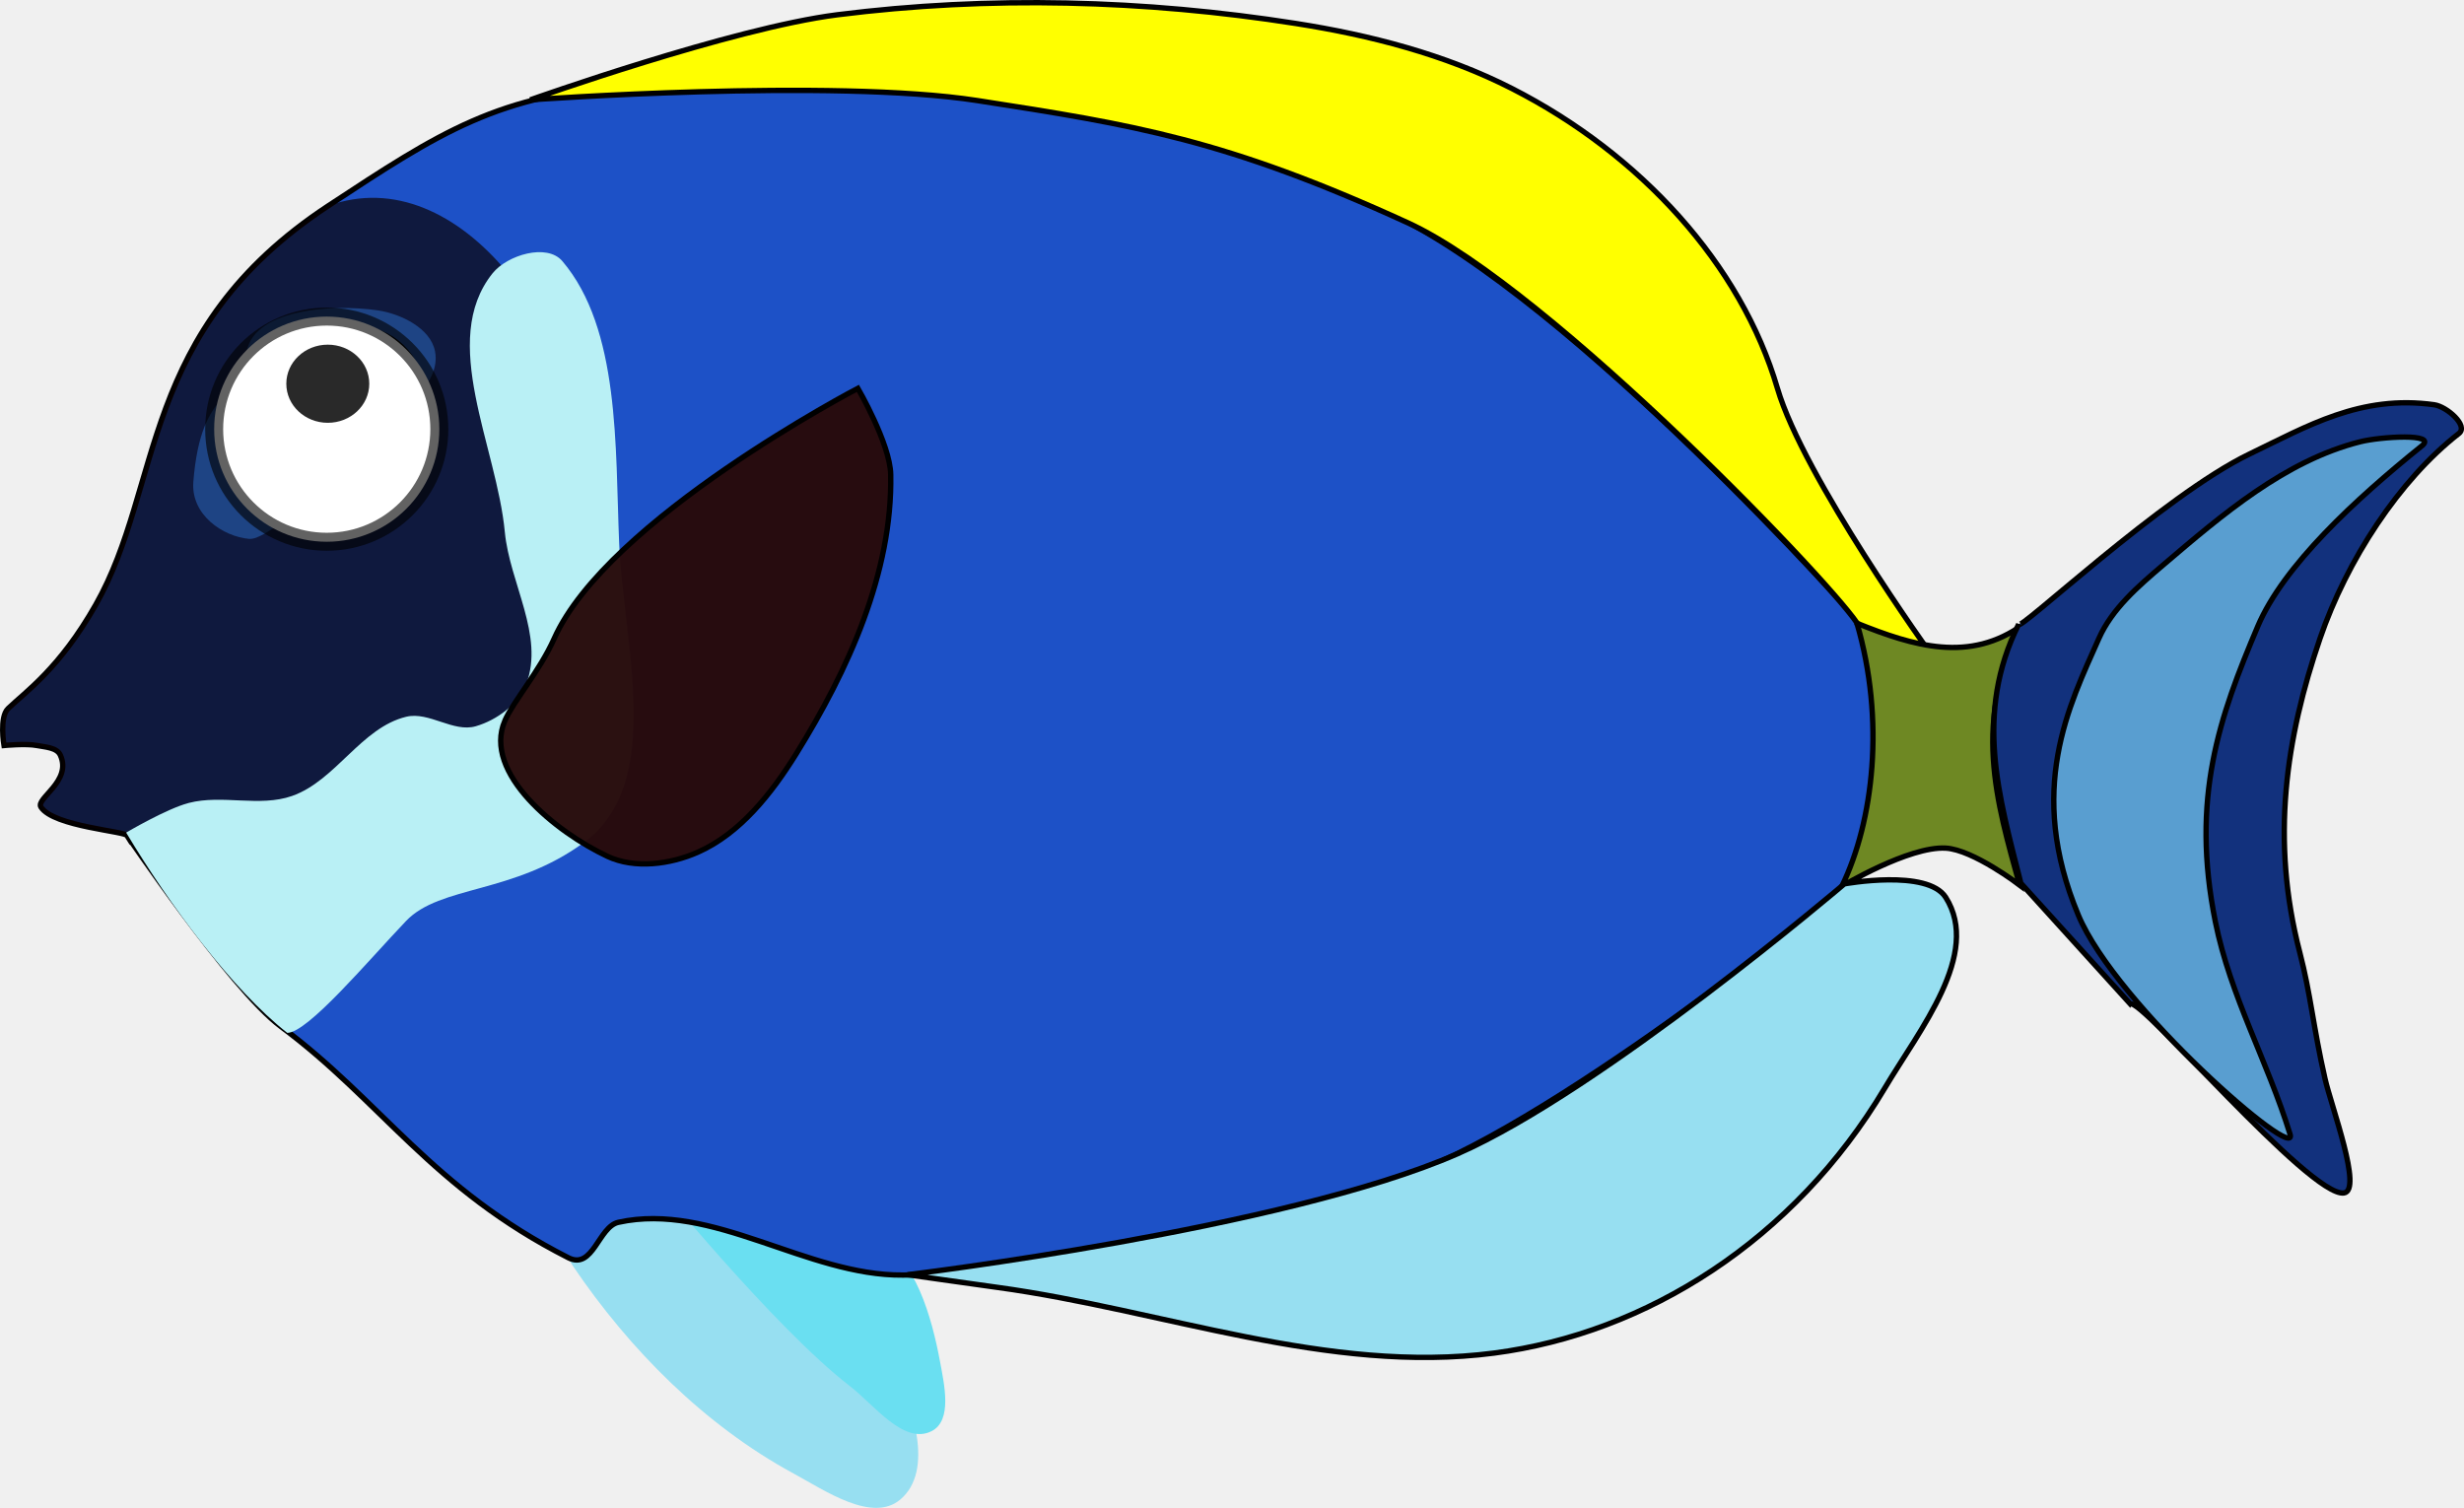
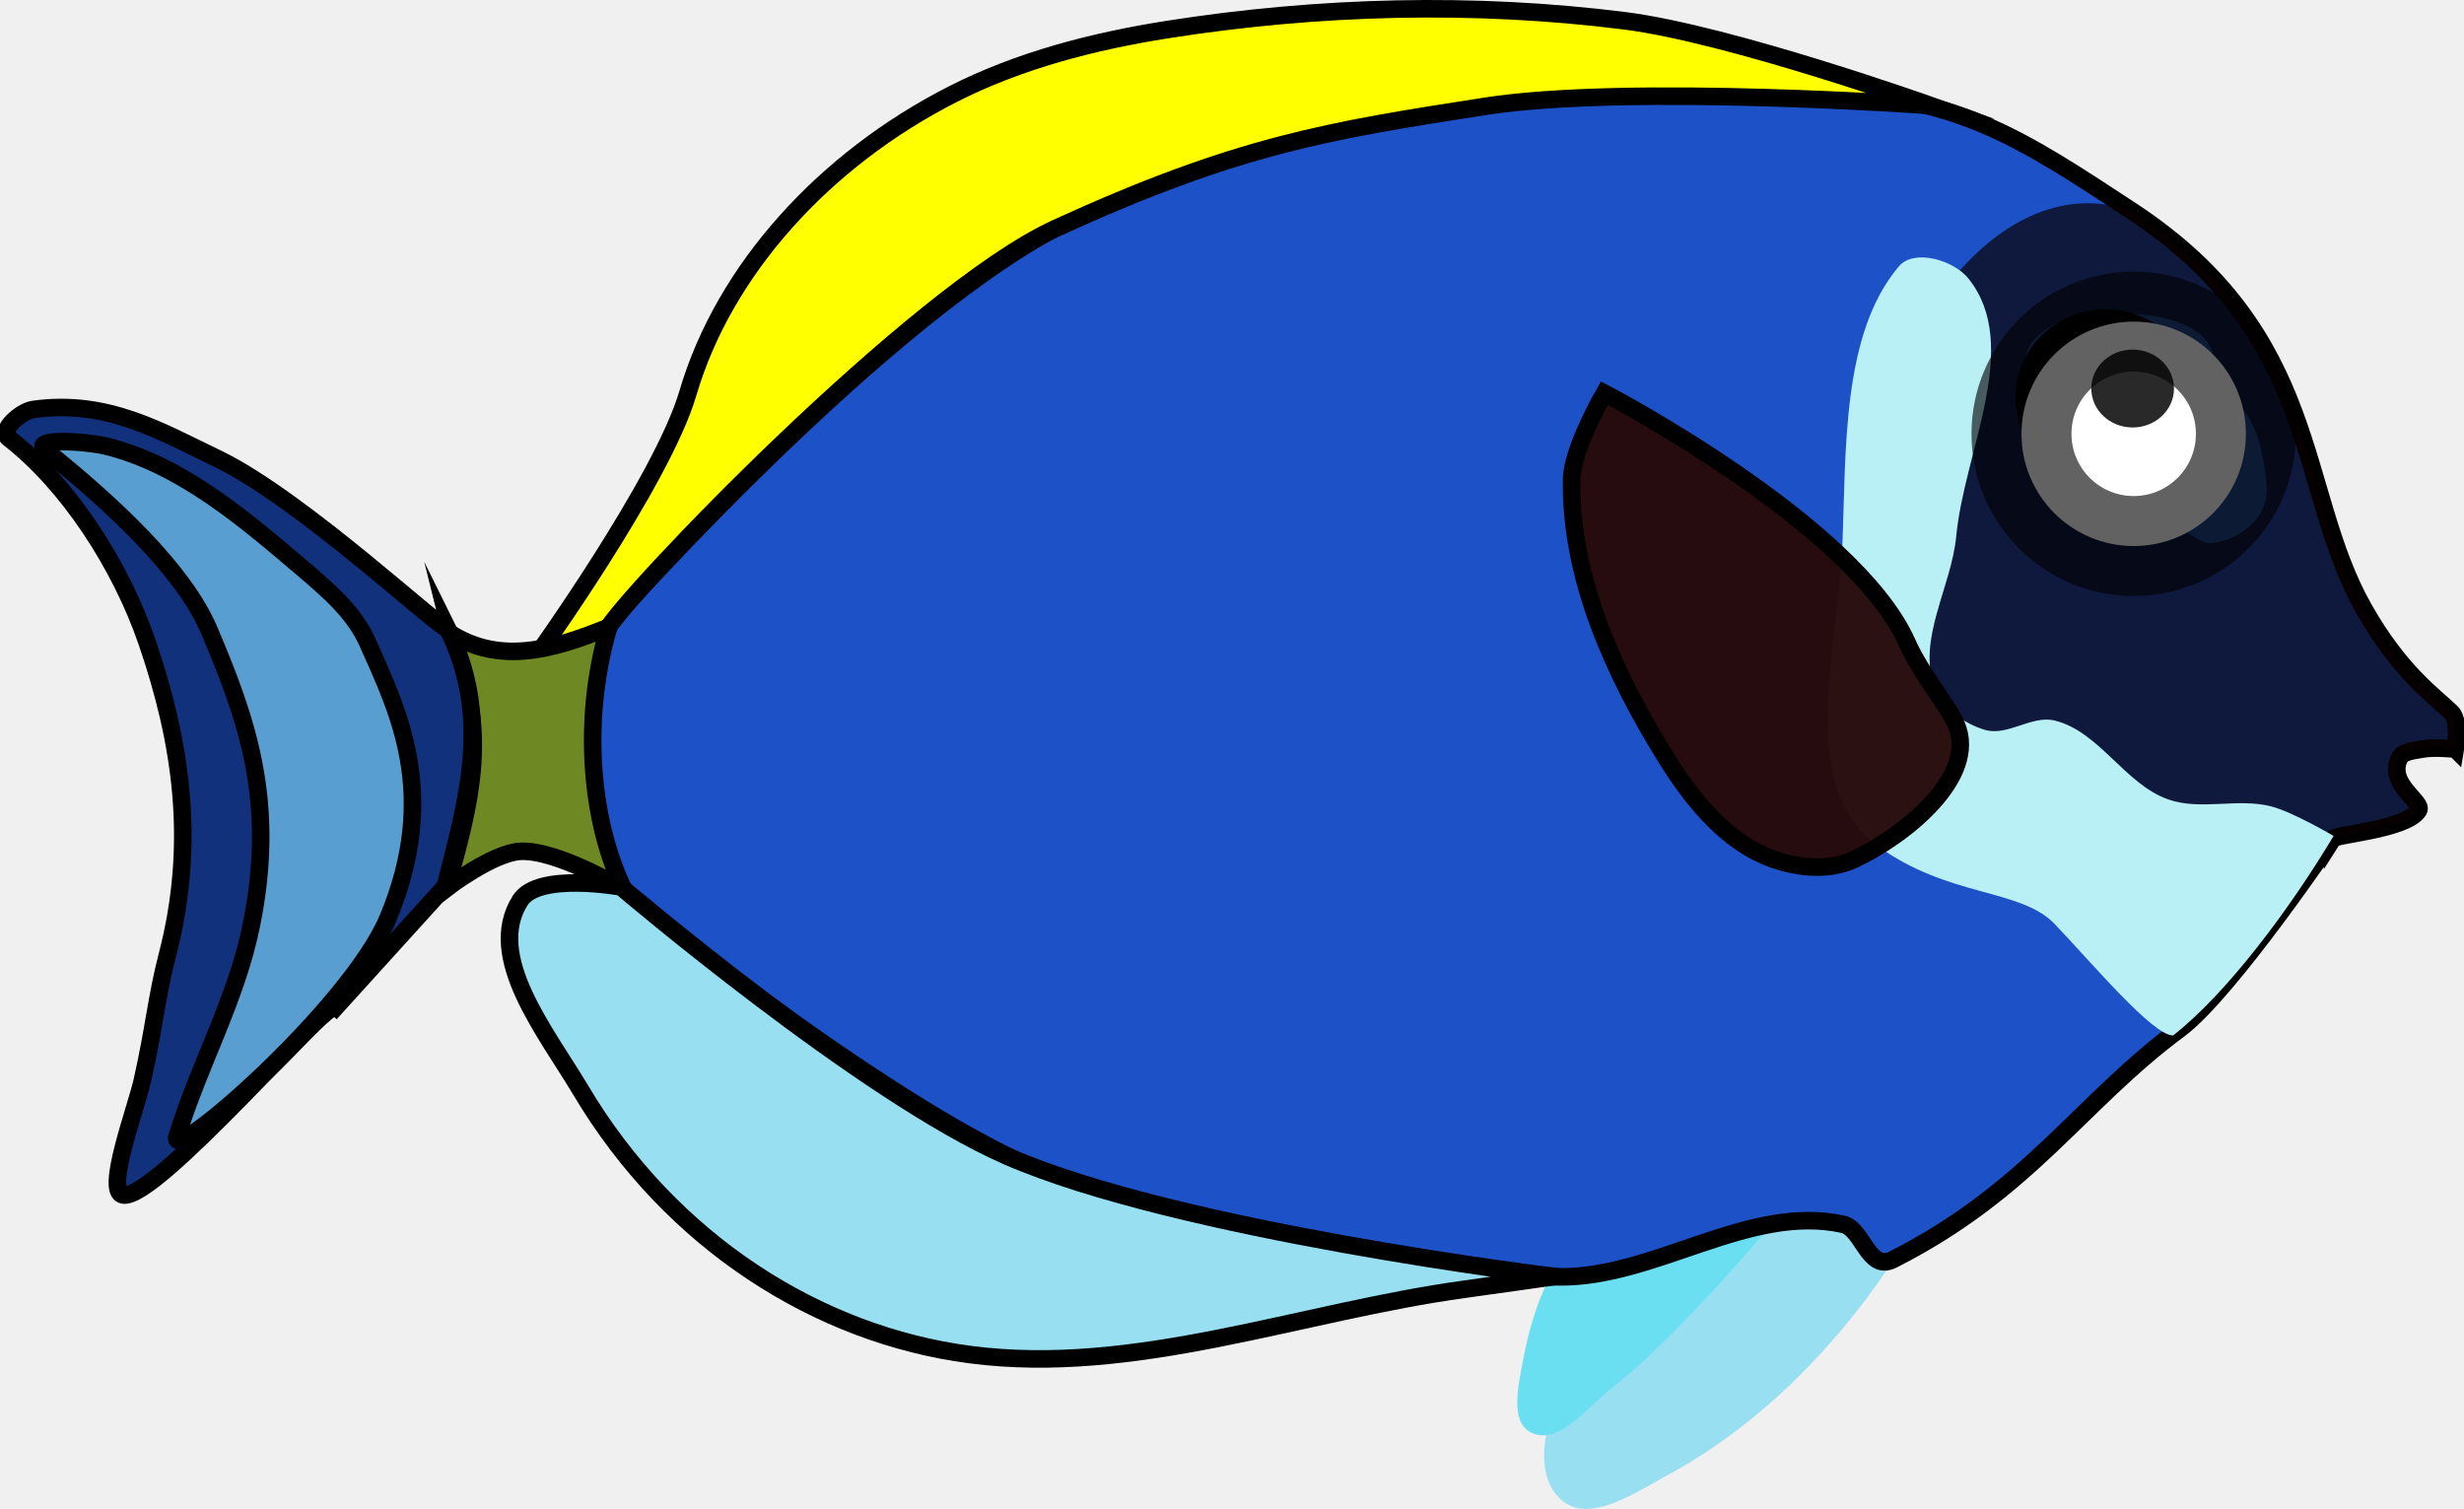
- <svg xmlns="http://www.w3.org/2000/svg" width="140" height="85.672" version="1.1" id="svg1452">
-   <defs id="defs1456" />
-   <g id="imagebot_2" label="Layer 1" transform="matrix(0.3049855,0,0,0.3049855,-0.0480858,-0.2497759)">
-     <path transform="translate(-26.1599,-721.75)" label="Layer 1" fill="#97dff1" fill-rule="evenodd" stroke-width="1px" id="imagebot_19" d="m 143.361,943.62 c 0,0 39.054,16.221 48.893,33.312 4.165,7.235 8.177,19.592 1.8,24.979 -5.244,4.429 -13.969,-1.619 -20.001,-4.894 -16.468,-8.942 -30.433,-23.008 -40.945,-38.521 -2.303,-3.398 -4.513,-11.457 -4.513,-11.457 11.438,-2.378 2.249,-7.515 14.766,-3.418 z" />
-     <path transform="translate(-26.1599,-721.75)" label="Layer 1" fill="#6adff1" fill-rule="evenodd" stroke-width="1px" id="imagebot_18" d="m 190.035,954.406 c 6.651,2.049 9.909,13.709 11.396,21.761 0.793,4.291 2.35,11.004 -1.53,13.001 -5.174,2.663 -10.69,-4.857 -15.296,-8.413 -14.06,-10.854 -36.662,-38.668 -36.662,-38.668 -0.193,0.58 34.448,9.963 42.091,12.318 z" />
-     <path transform="translate(-26.1599,-721.75)" label="Layer 1" fill="#1d51c7" fill-rule="nonzero" stroke="#000000" stroke-width="1px" id="imagebot_17" d="m 27.826,854.567 c 3.279,-3.142 9.601,-7.489 16.323,-19.328 12.643,-22.266 7.861,-50.999 43.33,-74.331 20.716,-13.627 31.745,-20.94 56.748,-22.364 42.433,-2.417 97.599,3.222 140.566,23.484 35.139,16.57 87.95,76.478 87.95,76.478 6.584,17.578 7.276,33.57 0,47.416 0,0 -50.884,41.721 -80.811,54.252 -30.563,12.798 -64.251,19.624 -97.383,19.931 -17.974,0.167 -35.464,-13.687 -53.02,-9.829 -3.721,0.818 -4.725,8.936 -9.329,6.602 -25.476,-12.916 -34.83,-29.189 -53.545,-43.067 -9.486,-7.035 -29.596,-37.026 -28.65,-35.537 0,-0.842 -13.699,-1.676 -16.06,-5.354 -1.024,-1.595 5.845,-4.82 3.609,-9.682 -0.658,-1.431 -2.829,-1.485 -4.374,-1.789 -2.001,-0.394 -6.118,0 -6.118,0 0,0 -0.902,-5.286 0.765,-6.883 z" />
-     <path transform="translate(-26.1599,-721.75)" label="Layer 1" fill="#ffff00" fill-rule="nonzero" stroke="#000000" stroke-width="1px" id="imagebot_16" d="m 372.743,839.386 13.472,5.285 c 0,0 -23.903,-33.187 -28.767,-49.757 -6.762,-23.034 -25.446,-43.618 -49.487,-55.867 -12.478,-6.358 -26.397,-9.935 -40.233,-12.105 -28.133,-4.414 -57.163,-5.191 -85.416,-1.622 -19.629,2.479 -57.199,15.848 -57.199,15.848 0,0 56.249,-4.057 83.293,0.137 29.224,4.531 46.223,7.229 80.185,22.771 26.634,12.188 81.248,69.403 84.151,75.311 z" />
-     <path transform="translate(-26.1599,-721.75)" label="Layer 1" fill="#6e8823" fill-rule="evenodd" stroke="#000000" stroke-width="1px" id="imagebot_15" d="m 372.263,838.68 c 10.531,4.236 21.017,7.485 31.024,0.18 -9.727,17.603 -5.002,33.065 -0.718,48.592 0,0 -8.644,-6.598 -13.766,-6.883 -6.864,-0.382 -19.357,7.12 -19.357,7.12 5.926,-12.2 8.079,-30.949 2.817,-49.01 z" />
-     <path transform="translate(-26.1599,-721.75)" label="Layer 1" fill="#12317d" fill-rule="evenodd" stroke="#000000" stroke-width="1px" id="imagebot_14" d="m 402.397,838.85 c -0.39,1.824 26.949,-23.987 43,-31.7 10.701,-5.142 20.684,-11.1 34.415,-9.177 2.328,0.326 6.444,3.91 4.589,5.353 -11.09,8.627 -20.894,23.644 -25.873,38.193 -6.33,18.495 -9.257,37.419 -3.757,58.524 2.012,7.723 2.489,13.823 4.689,23.479 1.194,5.24 7.057,20.811 3.527,21.289 -6.306,0.855 -38.071,-36.723 -39.769,-35.18 l -20.42,-22.528 c -4.1,-16.252 -8.74,-31.482 -0.401,-48.253 z" />
-     <path transform="translate(-26.1599,-721.75)" label="Layer 1" fill="#599ed0" fill-rule="evenodd" stroke="#000000" stroke-width="1px" id="imagebot_13" d="m 477.518,805.621 c -12.387,9.972 -25.778,22.305 -30.591,33.65 -7.132,16.812 -12.537,32.005 -7.889,55.025 2.815,13.945 9.668,25.842 13.913,39.572 1.767,5.714 -32.405,-23.955 -39.445,-40.823 -9.75,-23.358 -1.712,-39.029 3.824,-51.527 2.461,-5.556 7.38,-9.78 12.007,-13.719 10.988,-9.353 22.714,-19.429 36.709,-22.943 3.717,-0.933 14.457,-1.638 11.472,0.765 z" />
-     <path transform="translate(-26.1599,-721.75)" label="Layer 1" fill="#97dff1" fill-rule="evenodd" stroke="#000000" stroke-width="1px" id="imagebot_12" d="m 369.926,887.228 c 0,0 15.482,-2.845 18.877,2.518 6.652,10.506 -4.837,24.587 -11.357,35.534 -16.892,28.36 -44.407,45.657 -72.769,49.357 -30.853,4.025 -61.71,-8.025 -92.539,-12.236 -5.586,-0.763 -16.748,-2.362 -16.748,-2.362 0,0 70.409,-8.493 102.434,-22.516 26.843,-11.754 72.101,-50.295 72.101,-50.295 z" />
-     <path transform="translate(-26.1599,-721.75)" label="Layer 1" fill="#0a0000" fill-opacity="0.689" fill-rule="evenodd" stroke-width="1px" d="m 27.826,854.567 c 3.279,-3.142 9.601,-7.489 16.323,-19.328 12.643,-22.266 7.861,-50.999 43.33,-74.331 48.681,-17.678 95.341,128.312 -37.474,117.367 0,-0.842 -13.699,-1.676 -16.06,-5.354 -1.024,-1.595 5.845,-4.82 3.609,-9.682 -0.658,-1.431 -2.829,-1.485 -4.374,-1.789 -2.001,-0.394 -6.118,0 -6.118,0 0,0 -0.902,-5.286 0.765,-6.883 z" id="imagebot_11" />
-     <path transform="translate(-26.1599,-721.75)" label="Layer 1" fill="#2457a3" fill-opacity="0.696" fill-rule="evenodd" stroke-width="1px" id="imagebot_10" d="m 97.422,803.326 c -4.091,4.676 -22.953,19.865 -14.14,12.142 10.713,-9.387 -6.235,7.878 -10.525,7.496 -4.947,-0.44 -10.91,-4.498 -10.421,-10.65 1.471,-18.509 9.193,-14.591 9.848,-23.52 0.631,-8.603 15.937,-9.655 24.473,-8.413 4.34,0.632 9.891,3.338 10.707,7.648 1.131,5.975 -5.938,10.719 -9.942,15.296 z" />
-     <path transform="translate(-26.1599,-721.75)" label="Layer 1" fill="#aa4400" fill-rule="nonzero" stroke="#000000" stroke-width="3.5" stroke-linecap="round" stroke-linejoin="round" stroke-miterlimit="4" stroke-dashoffset="0" d="m 92.451,784.971 a 11.089,10.707 0 0 0 -11.09,10.707 11.089,10.707 0 0 0 11.09,10.707 11.089,10.707 0 0 0 11.088,-10.707 11.089,10.707 0 0 0 -11.088,-10.707 z" id="imagebot_9" />
-     <path transform="translate(-26.1599,-721.75)" label="Layer 1" fill="#b9f0f5" fill-rule="evenodd" stroke-width="1px" id="imagebot_5" d="m 79.832,914.984 c 3.824,0 15.134,-13.512 22.131,-20.841 6.393,-6.696 20.002,-4.943 33.229,-14.693 15.05,-11.093 7.251,-37.034 6.472,-55.715 -0.744,-17.847 0.185,-39.873 -10.592,-52.531 -2.853,-3.351 -10.254,-1.143 -13.001,2.294 -10.038,12.56 0.781,32.174 2.294,48.181 0.895,9.465 7.395,19.357 4.006,28.24 -1.464,3.837 -5.473,6.8 -9.417,7.944 -4.182,1.214 -8.709,-2.784 -12.944,-1.769 -8.397,2.012 -13.139,11.906 -21.289,14.76 -6.068,2.125 -13.023,-0.321 -19.244,1.3 -4.161,1.084 -11.657,5.522 -11.657,5.522 8.036,13.433 19.799,29.313 30.011,37.306 z" />
-     <path transform="translate(-26.1599,-721.75)" label="Layer 1" fill="#280b0b" fill-opacity="0.969" fill-rule="evenodd" stroke="#000000" stroke-width="1px" id="imagebot_4" d="m 120.365,856.861 c -4.165,9.697 9.564,20.756 19.12,25.238 5.083,2.384 11.688,1.501 16.825,-0.765 7.917,-3.492 13.79,-11.005 18.355,-18.355 9.655,-15.546 17.936,-33.709 17.59,-52.005 -0.108,-5.728 -6.118,-16.061 -6.118,-16.061 0,0 -46.637,24.323 -56.594,46.652 -2.679,6.007 -7.63,11.693 -9.177,15.296 z" />
-     <path transform="matrix(0.587432,0,0,0.587432,-59.5112,-132.967)" label="Capa 1" fill="#ffffff" stroke="#000000" stroke-width="5.7" stroke-miterlimit="4" stroke-opacity="0.615" id="imagebot_30" d="m 240.904,363.852 c 0,19.718 -15.985,35.703 -35.703,35.703 -19.718,0 -35.703,-15.985 -35.703,-35.703 0,-19.718 15.985,-35.703 35.703,-35.703 19.718,0 35.703,15.985 35.703,35.703 z" />
-     <path transform="matrix(0.595944,0,0,0.595944,-76.6295,-110.375)" label="Capa 1" opacity="0.839" fill="#000000" d="m 244.286,306.539 c 0,6.746 -5.805,12.214 -12.966,12.214 -7.161,0 -12.966,-5.469 -12.966,-12.214 0,-6.746 5.805,-12.214 12.966,-12.214 7.161,0 12.966,5.469 12.966,12.214 z" id="imagebot_27" />
+ <svg xmlns="http://www.w3.org/2000/svg" version="1.1" width="140.475" height="86.02" viewBox="0,0,140.475,86.02">
+   <g transform="translate(-169.7932,-136.7402)">
+     <g data-paper-data="{&quot;isPaintingLayer&quot;:true}" stroke-dasharray="" stroke-dashoffset="0" style="mix-blend-mode: normal">
+       <path d="M278.809,205.547c0,0 -0.674,2.458 -1.376,3.494c-3.206,4.731 -7.465,9.021 -12.488,11.748c-1.84,0.999 -4.501,2.843 -6.1,1.493c-1.945,-1.643 -0.721,-5.412 0.549,-7.618c3.001,-5.213 14.912,-10.16 14.912,-10.16c3.817,-1.249 1.015,0.317 4.503,1.043z" data-paper-data="{&quot;index&quot;:null}" fill="#97dff1" fill-rule="evenodd" stroke="none" stroke-width="1" stroke-linecap="butt" stroke-linejoin="miter" stroke-miterlimit="10" />
+       <path d="M272.907,204.038c0,0 -6.893,8.483 -11.181,11.793c-1.405,1.084 -3.087,3.378 -4.665,2.566c-1.183,-0.609 -0.708,-2.656 -0.466,-3.965c0.454,-2.456 1.447,-6.012 3.476,-6.637c2.331,-0.718 12.896,-3.58 12.837,-3.757z" data-paper-data="{&quot;index&quot;:null}" fill="#6adff1" fill-rule="evenodd" stroke="none" stroke-width="1" stroke-linecap="butt" stroke-linejoin="miter" stroke-miterlimit="10" />
+       <path d="M309.775,179.444c0,0 -1.256,-0.12 -1.866,0c-0.471,0.093 -1.133,0.109 -1.334,0.546c-0.682,1.483 1.413,2.467 1.101,2.953c-0.72,1.121 -4.898,1.376 -4.898,1.633c0.289,-0.454 -5.845,8.693 -8.738,10.838c-5.708,4.233 -8.561,9.195 -16.33,13.135c-1.404,0.712 -1.71,-1.764 -2.845,-2.014c-5.354,-1.176 -10.689,3.049 -16.17,2.998c-10.105,-0.094 -20.379,-2.176 -29.7,-6.079c-9.127,-3.822 -24.646,-16.546 -24.646,-16.546c-2.219,-4.223 -2.008,-9.1 0,-14.461c0,0 16.106,-18.271 26.823,-23.325c13.104,-6.18 29.929,-7.9 42.871,-7.162c7.625,0.434 10.989,2.665 17.307,6.821c10.818,7.116 9.359,15.879 13.215,22.67c2.05,3.611 3.978,4.936 4.978,5.895c0.508,0.487 0.233,2.099 0.233,2.099z" data-paper-data="{&quot;index&quot;:null}" fill="#1d51c7" fill-rule="nonzero" stroke="#000000" stroke-width="1" stroke-linecap="butt" stroke-linejoin="miter" stroke-miterlimit="10" />
+       <path d="M204.347,172.715l-4.109,1.612c0,0 7.29,-10.122 8.774,-15.175c2.062,-7.025 7.761,-13.303 15.093,-17.039c3.806,-1.939 8.051,-3.03 12.27,-3.692c8.58,-1.346 17.434,-1.583 26.051,-0.495c5.986,0.756 17.445,4.833 17.445,4.833c0,0 -17.155,-1.237 -25.403,0.042c-8.913,1.382 -14.097,2.205 -24.455,6.945c-8.123,3.717 -24.779,21.167 -25.665,22.969z" data-paper-data="{&quot;index&quot;:null}" fill="#ffff00" fill-rule="nonzero" stroke="#000000" stroke-width="1" stroke-linecap="butt" stroke-linejoin="miter" stroke-miterlimit="10" />
+       <path d="M205.353,187.447c0,0 -3.81,-2.288 -5.904,-2.172c-1.562,0.087 -4.198,2.099 -4.198,2.099c1.307,-4.736 2.748,-9.451 -0.219,-14.82c3.052,2.228 6.25,1.237 9.462,-0.055c-1.605,5.508 -0.948,11.226 0.859,14.947z" data-paper-data="{&quot;index&quot;:null}" fill="#6e8823" fill-rule="evenodd" stroke="#000000" stroke-width="1" stroke-linecap="butt" stroke-linejoin="miter" stroke-miterlimit="10" />
+       <path d="M195.181,187.268l-6.228,6.871c-0.518,-0.471 -10.205,10.99 -12.129,10.729c-1.076,-0.146 0.712,-4.895 1.076,-6.493c0.671,-2.945 0.816,-4.805 1.43,-7.161c1.677,-6.437 0.785,-12.208 -1.146,-17.849c-1.519,-4.437 -4.508,-9.017 -7.891,-11.648c-0.566,-0.44 0.69,-1.533 1.399,-1.633c4.188,-0.587 7.232,1.231 10.496,2.799c4.895,2.352 13.233,10.224 13.114,9.668c2.543,5.115 1.128,9.76 -0.122,14.716z" data-paper-data="{&quot;index&quot;:null}" fill="#12317d" fill-rule="evenodd" stroke="#000000" stroke-width="1" stroke-linecap="butt" stroke-linejoin="miter" stroke-miterlimit="10" />
+       <path d="M175.891,162.184c4.268,1.072 7.845,4.145 11.196,6.997c1.411,1.201 2.911,2.489 3.662,4.184c1.688,3.812 4.14,8.591 1.166,15.715c-2.147,5.144 -12.569,14.193 -12.03,12.45c1.295,-4.187 3.385,-7.816 4.243,-12.069c1.417,-7.021 -0.231,-11.654 -2.406,-16.782c-1.468,-3.46 -5.552,-7.222 -9.33,-10.263c-0.91,-0.733 2.365,-0.518 3.499,-0.233z" data-paper-data="{&quot;index&quot;:null}" fill="#599ed0" fill-rule="evenodd" stroke="#000000" stroke-width="1" stroke-linecap="butt" stroke-linejoin="miter" stroke-miterlimit="10" />
+       <path d="M227.196,202.646c9.767,4.277 31.241,6.867 31.241,6.867c0,0 -3.404,0.488 -5.108,0.72c-9.402,1.285 -18.813,4.959 -28.223,3.732c-8.65,-1.128 -17.042,-6.404 -22.193,-15.053c-1.989,-3.339 -5.492,-7.633 -3.464,-10.837c1.036,-1.636 5.757,-0.768 5.757,-0.768c0,0 13.803,11.755 21.99,15.339z" data-paper-data="{&quot;index&quot;:null}" fill="#97dff1" fill-rule="evenodd" stroke="#000000" stroke-width="1" stroke-linecap="butt" stroke-linejoin="miter" stroke-miterlimit="10" />
+       <path d="M309.775,179.444c0,0 -1.256,-0.12 -1.866,0c-0.471,0.093 -1.133,0.109 -1.334,0.546c-0.682,1.483 1.413,2.467 1.101,2.953c-0.72,1.121 -4.898,1.376 -4.898,1.633c-40.507,3.338 -26.276,-41.187 -11.429,-35.795c10.818,7.116 9.359,15.879 13.215,22.67c2.05,3.611 3.978,4.936 4.978,5.895c0.508,0.487 0.233,2.099 0.233,2.099z" data-paper-data="{&quot;index&quot;:null}" fill-opacity="0.689" fill="#0a0000" fill-rule="evenodd" stroke="none" stroke-width="1" stroke-linecap="butt" stroke-linejoin="miter" stroke-miterlimit="10" />
+       <path d="M285.284,157.053c0.249,-1.314 1.942,-2.14 3.265,-2.332c2.603,-0.379 7.271,-0.058 7.464,2.566c0.2,2.723 2.555,1.528 3.003,7.173c0.149,1.876 -1.669,3.114 -3.178,3.248c-1.308,0.116 -6.477,-5.149 -3.21,-2.286c2.688,2.355 -3.065,-2.277 -4.312,-3.703c-1.221,-1.396 -3.377,-2.843 -3.032,-4.665z" data-paper-data="{&quot;index&quot;:null}" fill-opacity="0.696" fill="#2457a3" fill-rule="evenodd" stroke="none" stroke-width="1" stroke-linecap="butt" stroke-linejoin="miter" stroke-miterlimit="10" />
+       <path d="M289.832,156.12c0.897,-0 1.757,0.344 2.392,0.956c0.634,0.612 0.991,1.443 0.991,2.309c0,0.866 -0.356,1.697 -0.991,2.309c-0.634,0.612 -1.495,0.956 -2.392,0.956c-1.868,-0 -3.382,-1.462 -3.382,-3.265c-0,-1.803 1.514,-3.265 3.382,-3.266z" data-paper-data="{&quot;index&quot;:null}" fill="#aa4400" fill-rule="nonzero" stroke="#000000" stroke-width="3.5" stroke-linecap="round" stroke-linejoin="round" stroke-miterlimit="4" />
+       <path d="M293.681,195.772c-1.166,0 -4.616,-4.121 -6.75,-6.356c-1.95,-2.042 -6.1,-1.508 -10.134,-4.481c-4.59,-3.383 -2.211,-11.295 -1.974,-16.992c0.227,-5.443 -0.056,-12.161 3.231,-16.021c0.87,-1.022 3.127,-0.349 3.965,0.7c3.062,3.831 -0.238,9.813 -0.7,14.695c-0.273,2.887 -2.256,5.904 -1.222,8.613c0.447,1.17 1.669,2.074 2.872,2.423c1.276,0.37 2.656,-0.849 3.948,-0.539c2.561,0.614 4.007,3.631 6.493,4.502c1.851,0.648 3.972,-0.098 5.869,0.397c1.269,0.331 3.555,1.684 3.555,1.684c-2.451,4.097 -6.039,8.94 -9.153,11.378z" data-paper-data="{&quot;index&quot;:null}" fill="#b9f0f5" fill-rule="evenodd" stroke="none" stroke-width="1" stroke-linecap="butt" stroke-linejoin="miter" stroke-miterlimit="10" />
+       <path d="M281.319,178.045c1.27,2.958 -2.917,6.33 -5.831,7.697c-1.55,0.727 -3.565,0.458 -5.131,-0.233c-2.414,-1.065 -4.206,-3.356 -5.598,-5.598c-2.945,-4.741 -5.47,-10.281 -5.365,-15.861c0.033,-1.747 1.866,-4.898 1.866,-4.898c0,0 14.224,7.418 17.26,14.228c0.817,1.832 2.327,3.566 2.799,4.665z" data-paper-data="{&quot;index&quot;:null}" fill-opacity="0.969" fill="#280b0b" fill-rule="evenodd" stroke="#000000" stroke-width="1" stroke-linecap="butt" stroke-linejoin="miter" stroke-miterlimit="10" />
+       <path d="M291.437,155.075c3.533,0 6.397,2.864 6.397,6.397c0,3.533 -2.864,6.397 -6.397,6.397c-3.533,0 -6.397,-2.864 -6.397,-6.397c0,-3.533 2.864,-6.397 6.397,-6.397z" data-paper-data="{&quot;index&quot;:null}" fill="#ffffff" fill-rule="nonzero" stroke-opacity="0.615" stroke="#000000" stroke-width="5.7" stroke-linecap="butt" stroke-linejoin="miter" stroke-miterlimit="4" />
+       <path d="M291.377,156.67c1.302,0 2.357,0.994 2.357,2.22c0,1.226 -1.055,2.22 -2.357,2.22c-1.302,0 -2.357,-0.994 -2.357,-2.22c0,-1.226 1.055,-2.22 2.357,-2.22z" data-paper-data="{&quot;index&quot;:null}" fill="#000000" fill-rule="nonzero" stroke="none" stroke-width="1" stroke-linecap="butt" stroke-linejoin="miter" stroke-miterlimit="10" opacity="0.839" />
+     </g>
  </g>
</svg>
